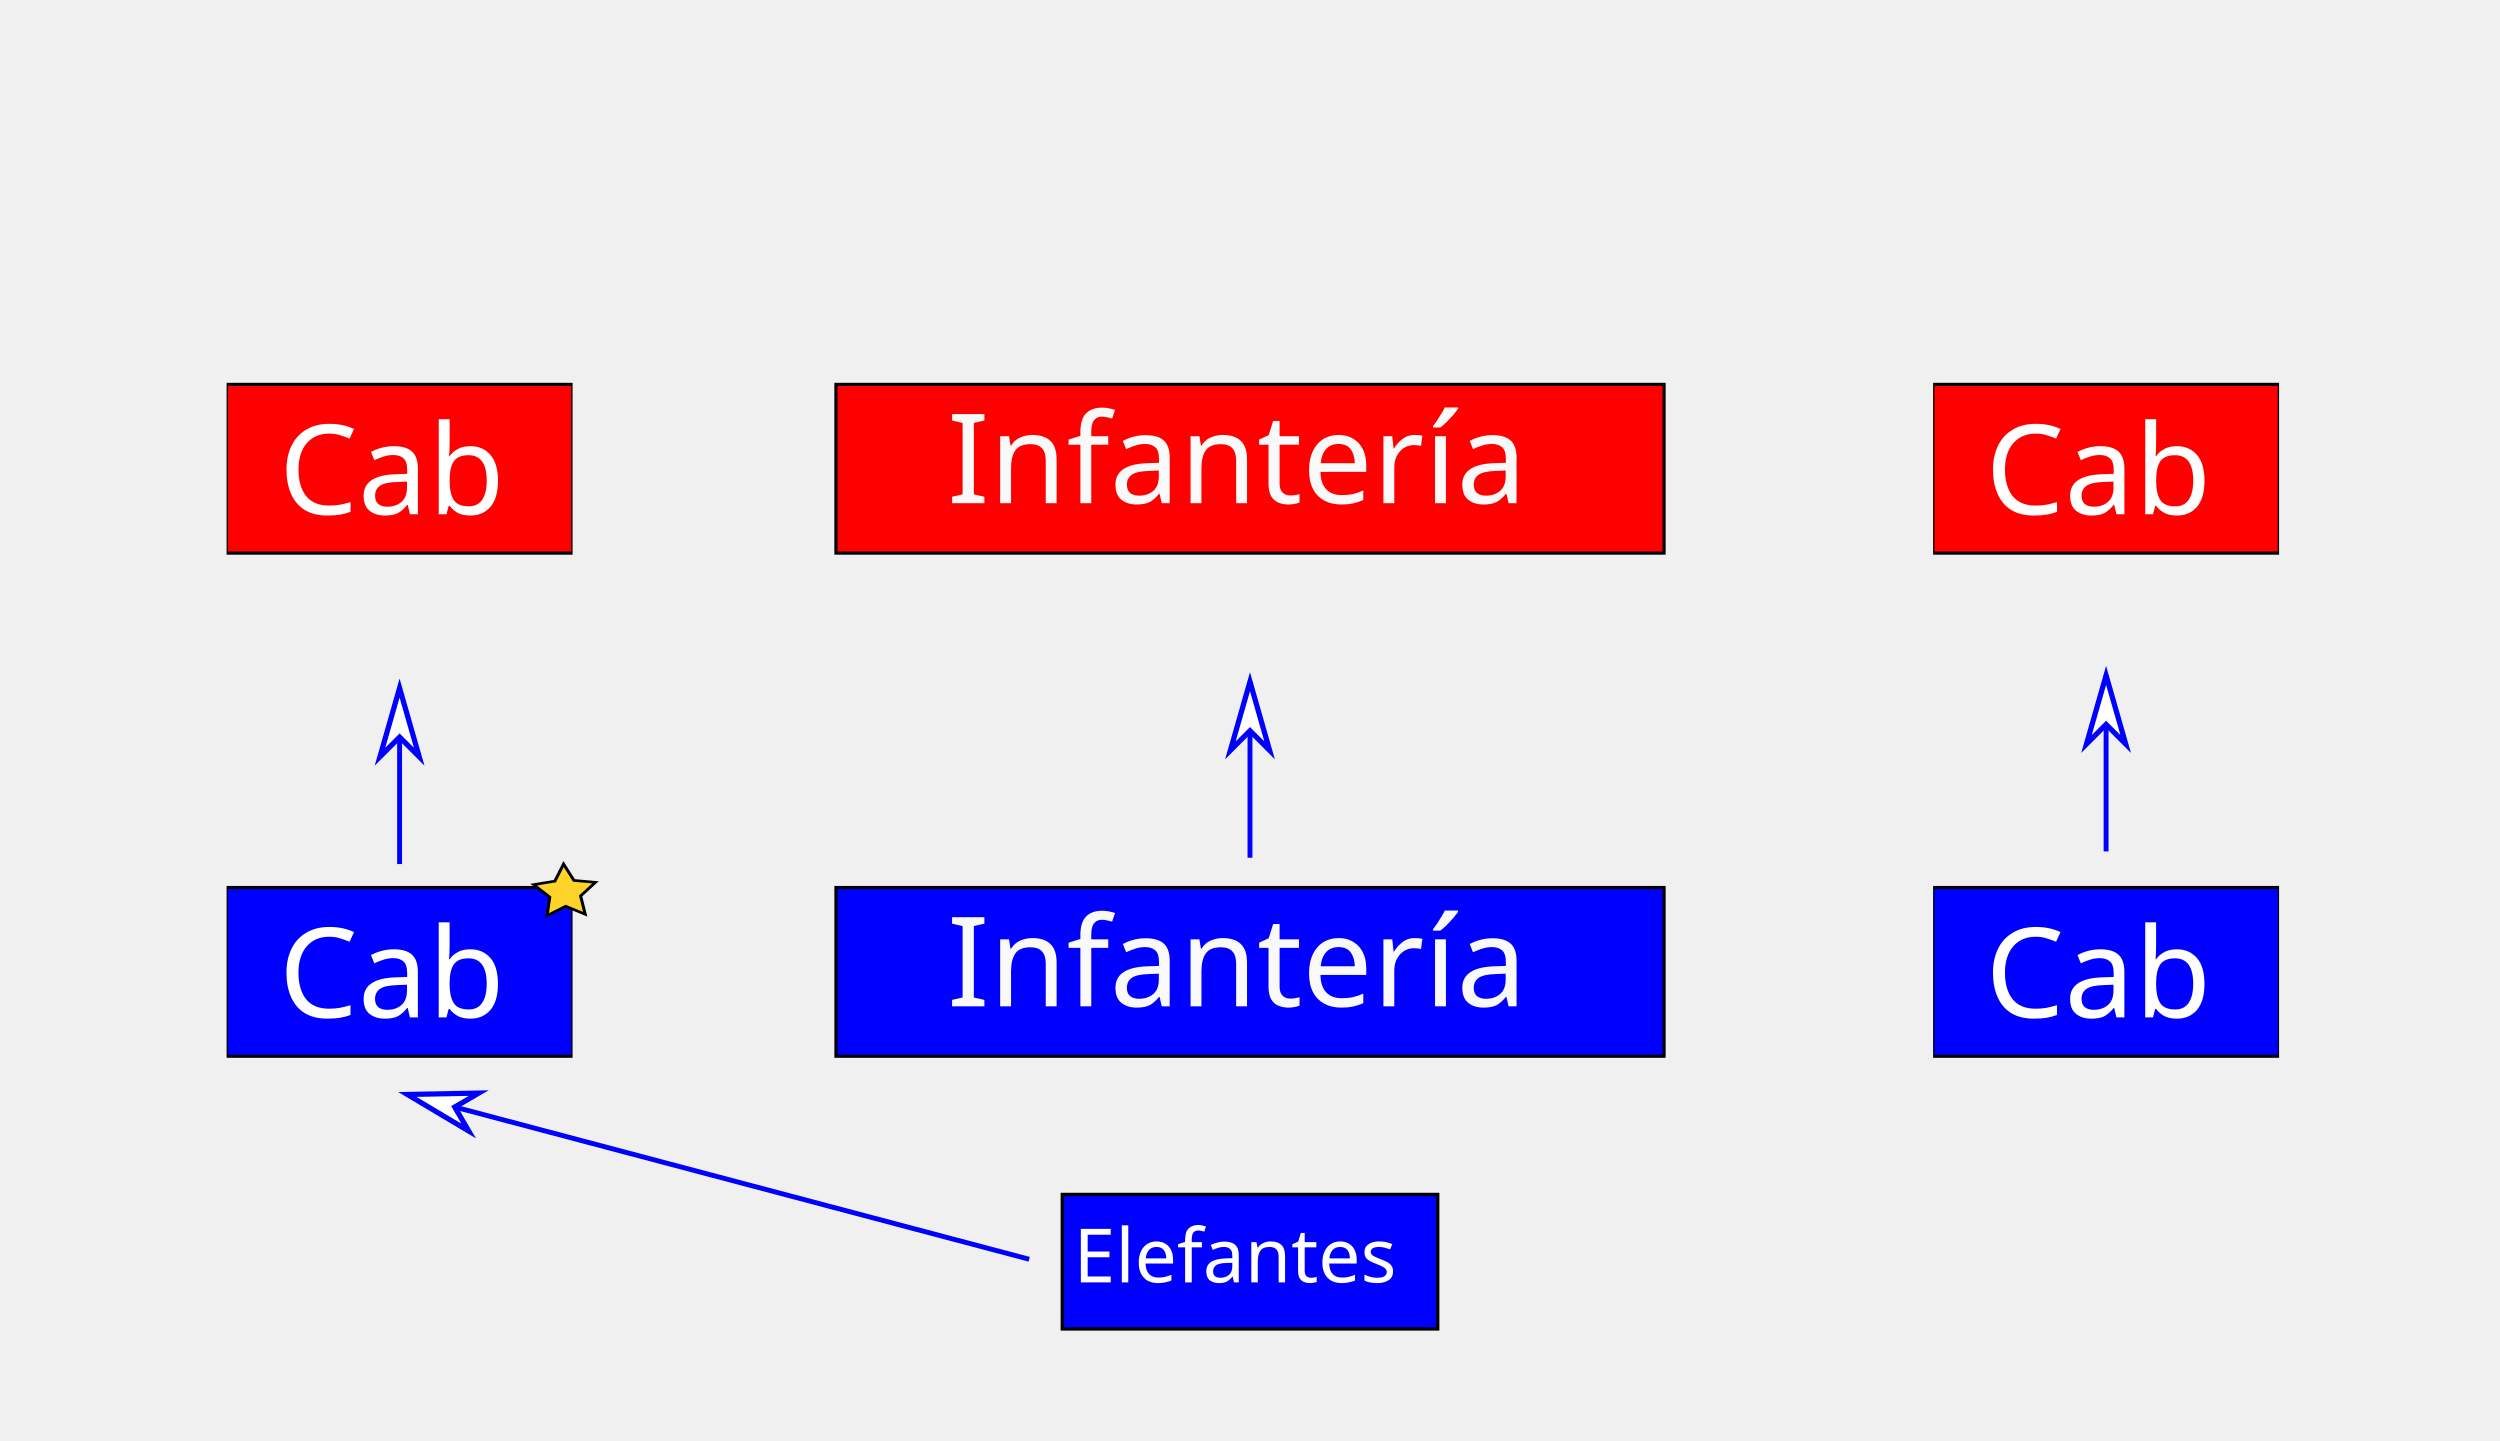
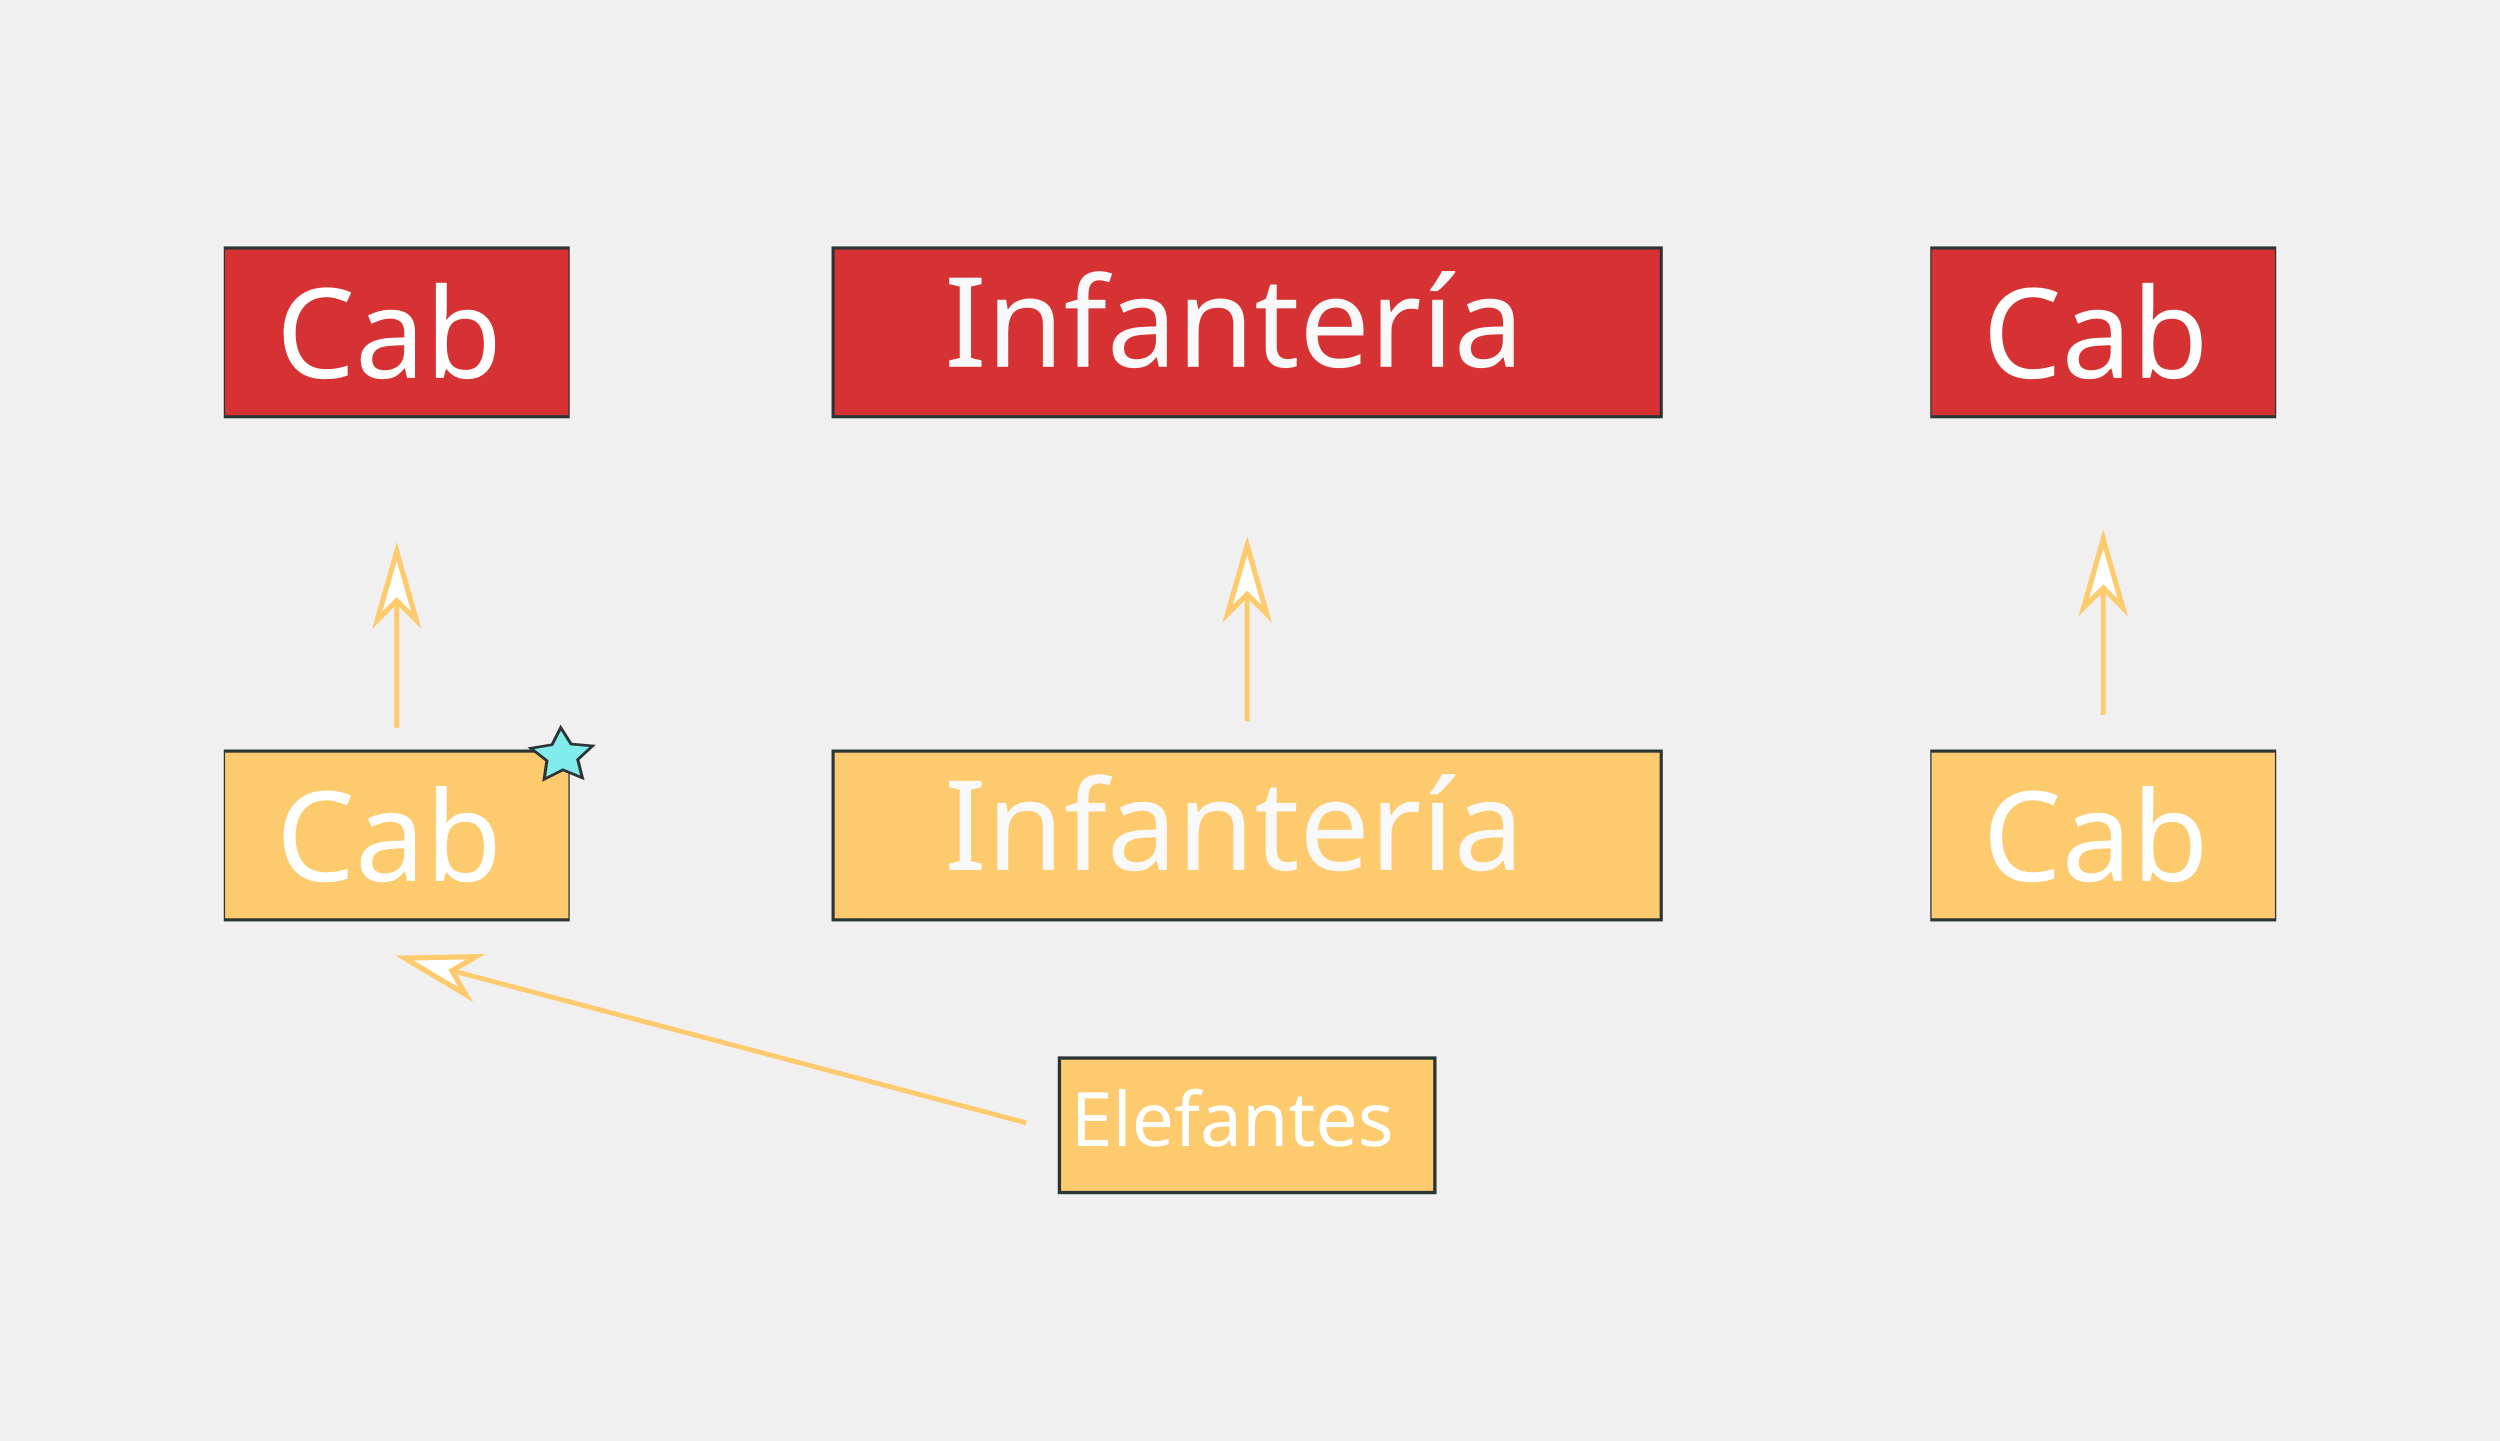
<svg xmlns="http://www.w3.org/2000/svg" xmlns:ns1="http://www.openswatchbook.org/uri/2009/osb" xmlns:xlink="http://www.w3.org/1999/xlink" width="800" height="461" viewBox="0 0 211.667 121.973" version="1.1" id="svg8">
  <defs id="defs2">
    <marker orient="auto" refY="0.0" refX="0.0" id="marker6110" style="overflow:visible;">
-       <path id="path6108" d="M 0.0,0.0 L 5.0,-5.0 L -12.5,0.0 L 5.0,5.0 L 0.0,0.0 z " style="fill-rule:evenodd;stroke:#0000fe;stroke-width:1pt;stroke-opacity:1;fill:#ffffff;fill-opacity:1" transform="scale(0.8) rotate(180) translate(12.5,0)" />
+       <path id="path6108" d="M 0.0,0.0 L 5.0,-5.0 L -12.5,0.0 L 5.0,5.0 L 0.0,0.0 z " style="fill-rule:evenodd;stroke:#fdcb6e;stroke-width:1pt;stroke-opacity:1;fill:#ffffff;fill-opacity:1" transform="scale(0.8) rotate(180) translate(12.5,0)" />
    </marker>
    <marker orient="auto" refY="0.0" refX="0.0" id="marker5804" style="overflow:visible;">
      <path id="path5802" d="M 0.0,0.0 L 5.0,-5.0 L -12.5,0.0 L 5.0,5.0 L 0.0,0.0 z " style="fill-rule:evenodd;stroke:#000000;stroke-width:1pt;stroke-opacity:1;fill:#000000;fill-opacity:1" transform="scale(0.8) rotate(180) translate(12.5,0)" />
    </marker>
    <marker orient="auto" refY="0.0" refX="0.0" id="EmptyTriangleOutL" style="overflow:visible">
      <path id="path5050" d="M 5.77,0.0 L -2.88,5.0 L -2.88,-5.0 L 5.77,0.0 z " style="fill-rule:evenodd;fill:#ffffff;stroke:#000000;stroke-width:1pt;stroke-opacity:1" transform="scale(0.8) translate(-6,0)" />
    </marker>
    <marker orient="auto" refY="0.0" refX="0.0" id="marker5546" style="overflow:visible">
      <path id="path5544" style="fill-rule:evenodd;stroke-width:0.625;stroke-linejoin:round;stroke:#000000;stroke-opacity:1;fill:#000000;fill-opacity:1" d="M 8.719,4.034 L -2.207,0.016 L 8.719,-4.002 C 6.973,-1.63 6.983,1.616 8.719,4.034 z " transform="scale(1.1) translate(1,0)" />
    </marker>
    <marker orient="auto" refY="0.0" refX="0.0" id="DotL" style="overflow:visible">
      <path id="path4951" d="M -2.5,-1.0 C -2.5,1.76 -4.74,4.0 -7.5,4.0 C -10.26,4.0 -12.5,1.76 -12.5,-1.0 C -12.5,-3.76 -10.26,-6.0 -7.5,-6.0 C -4.74,-6.0 -2.5,-3.76 -2.5,-1.0 z " style="fill-rule:evenodd;stroke:#000000;stroke-width:1pt;stroke-opacity:1;fill:#000000;fill-opacity:1" transform="scale(0.8) translate(7.4, 1)" />
    </marker>
    <marker orient="auto" refY="0.0" refX="0.0" id="Arrow2Lend" style="overflow:visible;">
      <path id="path4911" style="fill-rule:evenodd;stroke-width:0.625;stroke-linejoin:round;stroke:#000000;stroke-opacity:1;fill:#0000ff;fill-opacity:1" d="M 8.719,4.034 L -2.207,0.016 L 8.719,-4.002 C 6.973,-1.63 6.983,1.616 8.719,4.034 z " transform="scale(1.1) rotate(180) translate(1,0)" />
    </marker>
    <marker orient="auto" refY="0.0" refX="0.0" id="Arrow1Lend" style="overflow:visible;">
      <path id="path4893" d="M 0.0,0.0 L 5.0,-5.0 L -12.5,0.0 L 5.0,5.0 L 0.0,0.0 z " style="fill-rule:evenodd;stroke:#000000;stroke-width:1pt;stroke-opacity:1;fill:#000000;fill-opacity:1" transform="scale(0.8) rotate(180) translate(12.5,0)" />
    </marker>
    <marker orient="auto" refY="0.0" refX="0.0" id="Arrow2Lstart" style="overflow:visible">
      <path id="path4908" style="fill-rule:evenodd;stroke-width:0.625;stroke-linejoin:round;stroke:#000000;stroke-opacity:1;fill:#000000;fill-opacity:1" d="M 8.719,4.034 L -2.207,0.016 L 8.719,-4.002 C 6.973,-1.63 6.983,1.616 8.719,4.034 z " transform="scale(1.1) translate(1,0)" />
    </marker>
    <marker orient="auto" refY="0.0" refX="0.0" id="marker5168" style="overflow:visible">
      <path id="path5166" d="M 0.0,0.0 L 5.0,-5.0 L -12.5,0.0 L 5.0,5.0 L 0.0,0.0 z " style="fill-rule:evenodd;stroke:#000000;stroke-width:1pt;stroke-opacity:1;fill:#000000;fill-opacity:1" transform="scale(0.8) translate(12.5,0)" />
    </marker>
    <marker orient="auto" refY="0.0" refX="0.0" id="Arrow1Lstart" style="overflow:visible">
      <path id="path4890" d="M 0.0,0.0 L 5.0,-5.0 L -12.5,0.0 L 5.0,5.0 L 0.0,0.0 z " style="fill-rule:evenodd;stroke:#000000;stroke-width:1pt;stroke-opacity:1;fill:#000000;fill-opacity:1" transform="scale(0.8) translate(12.5,0)" />
    </marker>
    <linearGradient id="linearGradient4873" ns1:paint="solid">
      <stop style="stop-color:#000000;stop-opacity:1;" offset="0" id="stop4871" />
    </linearGradient>
    <linearGradient id="linearGradient4660" ns1:paint="solid">
      <stop style="stop-color:#000000;stop-opacity:1;" offset="0" id="stop4658" />
    </linearGradient>
    <linearGradient id="linearGradient4605" ns1:paint="solid">
      <stop style="stop-color:#000000;stop-opacity:1;" offset="0" id="stop4603" />
    </linearGradient>
    <linearGradient id="linearGradient4599" ns1:paint="solid">
      <stop style="stop-color:#0000ff;stop-opacity:1;" offset="0" id="stop4597" />
    </linearGradient>
    <linearGradient id="linearGradient4538" ns1:paint="solid">
      <stop style="stop-color:#000000;stop-opacity:1;" offset="0" id="stop4536" />
    </linearGradient>
    <linearGradient xlink:href="#linearGradient4538" id="linearGradient4540" x1="69.585" y1="125.682" x2="151.606" y2="125.682" gradientUnits="userSpaceOnUse" gradientTransform="matrix(1.017373,0,0,1,-4.065676,30.95625)" />
    <linearGradient xlink:href="#linearGradient4538" id="linearGradient4540-3" x1="69.585" y1="125.682" x2="151.606" y2="125.682" gradientUnits="userSpaceOnUse" gradientTransform="matrix(1.017373,0,0,1,-4.065678,-46.96354)" />
    <linearGradient xlink:href="#linearGradient4599" id="linearGradient4601" x1="74.228" y1="226.491" x2="144.342" y2="226.491" gradientUnits="userSpaceOnUse" />
    <linearGradient xlink:href="#linearGradient4605" id="linearGradient4607" x1="74.228" y1="226.491" x2="144.342" y2="226.491" gradientUnits="userSpaceOnUse" />
-     <linearGradient xlink:href="#linearGradient4599" id="linearGradient4636" gradientUnits="userSpaceOnUse" x1="74.228" y1="226.491" x2="144.342" y2="226.491" gradientTransform="translate(-3.451534,30.82135)" />
-     <linearGradient xlink:href="#linearGradient4605" id="linearGradient4638" gradientUnits="userSpaceOnUse" x1="74.228" y1="226.491" x2="144.342" y2="226.491" gradientTransform="translate(-3.451534,30.82135)" />
-     <linearGradient xlink:href="#linearGradient4660" id="linearGradient4662" x1="70.776" y1="214.715" x2="140.891" y2="214.715" gradientUnits="userSpaceOnUse" />
-     <linearGradient xlink:href="#linearGradient4599" id="linearGradient4710" gradientUnits="userSpaceOnUse" gradientTransform="translate(-3.451534,30.82135)" x1="74.228" y1="226.491" x2="144.342" y2="226.491" />
-     <linearGradient xlink:href="#linearGradient4605" id="linearGradient4712" gradientUnits="userSpaceOnUse" gradientTransform="translate(-3.451534,30.82135)" x1="74.228" y1="226.491" x2="144.342" y2="226.491" />
-     <linearGradient xlink:href="#linearGradient4599" id="linearGradient4777" gradientUnits="userSpaceOnUse" gradientTransform="translate(-3.451534,30.82135)" x1="74.228" y1="226.491" x2="144.342" y2="226.491" />
-     <linearGradient xlink:href="#linearGradient4605" id="linearGradient4779" gradientUnits="userSpaceOnUse" gradientTransform="translate(-3.451534,30.82135)" x1="74.228" y1="226.491" x2="144.342" y2="226.491" />
-     <linearGradient xlink:href="#linearGradient4605" id="linearGradient4822" gradientUnits="userSpaceOnUse" gradientTransform="translate(-3.451534,30.82135)" x1="74.228" y1="226.491" x2="144.342" y2="226.491" />
-     <linearGradient xlink:href="#linearGradient4605" id="linearGradient4867" gradientUnits="userSpaceOnUse" gradientTransform="translate(-3.451534,30.82135)" x1="74.228" y1="226.491" x2="144.342" y2="226.491" />
-     <linearGradient xlink:href="#linearGradient4873" id="linearGradient4875" x1="92.618" y1="281.85" x2="120.768" y2="281.85" gradientUnits="userSpaceOnUse" gradientTransform="matrix(1.129167,0,0,1,-14.64077,0)" />
    <marker orient="auto" refY="0" refX="0" id="marker6110-2" style="overflow:visible">
-       <path id="path6108-9" d="M 0,0 5,-5 -12.5,0 5,5 Z" style="fill:#ffffff;fill-opacity:1;fill-rule:evenodd;stroke:#0000fe;stroke-width:1pt;stroke-opacity:1" transform="matrix(-0.8,0,0,-0.8,-10,0)" />
+       <path id="path6108-9" d="M 0,0 5,-5 -12.5,0 5,5 Z" style="fill:#ffffff;fill-opacity:1;fill-rule:evenodd;stroke:#fdcb6e;stroke-width:1pt;stroke-opacity:1" transform="matrix(-0.8,0,0,-0.8,-10,0)" />
    </marker>
    <marker orient="auto" refY="0" refX="0" id="marker6110-2-5" style="overflow:visible">
-       <path id="path6108-9-5" d="M 0,0 5,-5 -12.5,0 5,5 Z" style="fill:#ffffff;fill-opacity:1;fill-rule:evenodd;stroke:#0000fe;stroke-width:1pt;stroke-opacity:1" transform="matrix(-0.8,0,0,-0.8,-10,0)" />
+       <path id="path6108-9-5" d="M 0,0 5,-5 -12.5,0 5,5 Z" style="fill:#ffffff;fill-opacity:1;fill-rule:evenodd;stroke:#fdcb6e;stroke-width:1pt;stroke-opacity:1" transform="matrix(-0.8,0,0,-0.8,-10,0)" />
    </marker>
    <marker orient="auto" refY="0" refX="0" id="marker6110-3" style="overflow:visible">
      <path id="path6108-6" d="M 0,0 5,-5 -12.5,0 5,5 Z" style="fill:#ffffff;fill-opacity:1;fill-rule:evenodd;stroke:#0000fe;stroke-width:1pt;stroke-opacity:1" transform="matrix(-0.8,0,0,-0.8,-10,0)" />
    </marker>
    <marker orient="auto" refY="0" refX="0" id="marker6110-4" style="overflow:visible">
-       <path id="path6108-7" d="M 0,0 5,-5 -12.5,0 5,5 Z" style="fill:#ffffff;fill-opacity:1;fill-rule:evenodd;stroke:#0000fe;stroke-width:1pt;stroke-opacity:1" transform="matrix(-0.8,0,0,-0.8,-10,0)" />
+       <path id="path6108-7" d="M 0,0 5,-5 -12.5,0 5,5 Z" style="fill:#ffffff;fill-opacity:1;fill-rule:evenodd;stroke:#fdcb6e;stroke-width:1pt;stroke-opacity:1" transform="matrix(-0.8,0,0,-0.8,-10,0)" />
    </marker>
  </defs>
  <g id="layer1" transform="translate(0,-175.0271)">
    <flowRoot transform="matrix(0.2645833,0,0,0.2645833,0,175.0271)" style="font-style:normal;font-weight:normal;font-size:40px;line-height:1.25;font-family:sans-serif;letter-spacing:0px;word-spacing:0px;fill:#000000;fill-opacity:1;stroke:none" id="flowRoot4615" xml:space="preserve">
      <flowRegion id="flowRegion4617">
        <rect y="367" x="276" height="41" width="251" id="rect4619" />
      </flowRegion>
      <flowPara id="flowPara4621">INfanteríaInfanter</flowPara>
      <flowPara id="flowPara4623" />
    </flowRoot>
-     <rect y="250.169" x="70.776" height="14.287" width="70.115" id="rect4580" style="fill:url(#linearGradient4636);fill-opacity:1;stroke:url(#linearGradient4638);stroke-width:0.265" />
-     <text xml:space="preserve" style="font-style:normal;font-weight:normal;font-size:10.583px;line-height:1.25;font-family:sans-serif;letter-spacing:0px;word-spacing:0px;fill:#f9f9f9;fill-opacity:1;stroke:none;stroke-width:0.265" x="80.186" y="260.232" id="text4627">
-       <tspan id="tspan4625" x="80.186" y="260.232" style="fill:#f9f9f9;stroke-width:0.265">Infantería</tspan>
-     </text>
-     <g id="g4736" transform="translate(0,-5.396898)">
-       <g id="g4672-6" transform="matrix(0.4161938,0,0,1,-10.21535,5.396898)">
-         <rect y="250.169" x="70.776" height="14.287" width="70.115" id="rect4580-6" style="fill:url(#linearGradient4710);fill-opacity:1;stroke:url(#linearGradient4712);stroke-width:0.265" />
+     <g id="g1165" transform="translate(-0.2407039,-11.54843)">
+       <rect style="fill:#fdcb6e;fill-opacity:1;stroke:#2d3436;stroke-width:0.265;stroke-opacity:1" id="rect4580" width="70.115" height="14.287" x="70.776" y="250.169" />
+       <text id="text4627" y="260.232" x="80.186" style="font-style:normal;font-weight:normal;font-size:10.583px;line-height:1.25;font-family:sans-serif;letter-spacing:0px;word-spacing:0px;fill:#f9f9f9;fill-opacity:1;stroke:none;stroke-width:0.265" xml:space="preserve">
+         <tspan style="fill:#f9f9f9;stroke-width:0.265" y="260.232" x="80.186" id="tspan4625">Infantería</tspan>
+       </text>
+       <g style="fill:#fdcb6e;fill-opacity:1;stroke:#2d3436;stroke-opacity:1" id="g4672-6" transform="matrix(0.4161938,0,0,1,-10.21535,0)">
+         <rect y="250.169" x="70.776" height="14.287" width="70.115" id="rect4580-6" style="fill:#fdcb6e;fill-opacity:1;stroke:#2d3436;stroke-width:0.265;stroke-opacity:1" />
      </g>
-       <text xml:space="preserve" style="font-style:normal;font-weight:normal;font-size:10.583px;line-height:1.25;font-family:sans-serif;letter-spacing:0px;word-spacing:0px;fill:#ffffff;fill-opacity:1;stroke:none;stroke-width:0.265" x="23.615" y="266.562" id="text4720">
-         <tspan id="tspan4718" x="23.615" y="266.562" style="fill:#ffffff;stroke-width:0.265">Cab</tspan>
+       <text xml:space="preserve" style="font-style:normal;font-weight:normal;font-size:10.583px;line-height:1.25;font-family:sans-serif;letter-spacing:0px;word-spacing:0px;fill:#ffffff;fill-opacity:1;stroke:none;stroke-width:0.265" x="23.615" y="261.165" id="text4720">
+         <tspan id="tspan4718" x="23.615" y="261.165" style="fill:#ffffff;stroke-width:0.265">Cab</tspan>
      </text>
+       <rect style="fill:#d63031;fill-opacity:0.988;stroke:#2d3436;stroke-width:0.265;stroke-opacity:1" id="rect4580-0" width="70.115" height="14.287" x="70.776" y="207.571" />
+       <text id="text4627-5" y="217.634" x="80.186" style="font-style:normal;font-weight:normal;font-size:10.583px;line-height:1.25;font-family:sans-serif;letter-spacing:0px;word-spacing:0px;fill:#f9f9f9;fill-opacity:1;stroke:none;stroke-width:0.265" xml:space="preserve">
+         <tspan style="fill:#f9f9f9;stroke-width:0.265" y="217.634" x="80.186" id="tspan4625-9">Infantería</tspan>
+       </text>
+       <g style="fill:#fdcb6e;fill-opacity:1;stroke:#2d3436;stroke-opacity:1" id="g4672-6-2" transform="matrix(0.4161938,0,0,1,134.2691,0)">
+         <rect y="250.169" x="70.776" height="14.287" width="70.115" id="rect4580-6-6" style="fill:#fdcb6e;fill-opacity:1;stroke:#2d3436;stroke-width:0.265;stroke-opacity:1" />
+       </g>
+       <text xml:space="preserve" style="font-style:normal;font-weight:normal;font-size:10.583px;line-height:1.25;font-family:sans-serif;letter-spacing:0px;word-spacing:0px;fill:#ffffff;fill-opacity:1;stroke:none;stroke-width:0.265" x="168.1" y="261.165" id="text4720-8">
+         <tspan id="tspan4718-5" x="168.1" y="261.165" style="fill:#ffffff;stroke-width:0.265">Cab</tspan>
+       </text>
+       <g style="fill:#d63031;fill-opacity:0.988;stroke:#2d3436;stroke-opacity:1" id="g4672-6-9" transform="matrix(0.4161938,0,0,1,-10.21535,-42.59792)">
+         <rect y="250.169" x="70.776" height="14.287" width="70.115" id="rect4580-6-7" style="fill:#d63031;fill-opacity:0.988;stroke:#2d3436;stroke-width:0.265;stroke-opacity:1" />
+       </g>
+       <text xml:space="preserve" style="font-style:normal;font-weight:normal;font-size:10.583px;line-height:1.25;font-family:sans-serif;letter-spacing:0px;word-spacing:0px;fill:#ffffff;fill-opacity:1;stroke:none;stroke-width:0.265" x="23.615" y="218.567" id="text4720-9">
+         <tspan id="tspan4718-54" x="23.615" y="218.567" style="fill:#ffffff;stroke-width:0.265">Cab</tspan>
+       </text>
+       <g style="fill:#d63031;fill-opacity:0.988;stroke:#2d3436;stroke-opacity:1" id="g4672-6-9-6" transform="matrix(0.4161938,0,0,1,134.2691,-42.59792)">
+         <rect y="250.169" x="70.776" height="14.287" width="70.115" id="rect4580-6-7-3" style="fill:#d63031;fill-opacity:0.988;stroke:#2d3436;stroke-width:0.265;stroke-opacity:1" />
+       </g>
+       <text xml:space="preserve" style="font-style:normal;font-weight:normal;font-size:10.583px;line-height:1.25;font-family:sans-serif;letter-spacing:0px;word-spacing:0px;fill:#ffffff;fill-opacity:1;stroke:none;stroke-width:0.265" x="168.1" y="218.567" id="text4720-9-0">
+         <tspan id="tspan4718-54-1" x="168.1" y="218.567" style="fill:#ffffff;stroke-width:0.265">Cab</tspan>
+       </text>
+       <rect y="276.156" x="89.94" height="11.389" width="31.787" id="rect4869" style="fill:#fdcb6e;fill-opacity:1;stroke:#2d3436;stroke-width:0.281;stroke-opacity:1" />
+       <text id="text4879" y="283.602" x="90.901" style="font-style:normal;font-weight:normal;font-size:10.583px;line-height:1.25;font-family:sans-serif;letter-spacing:0px;word-spacing:0px;fill:#000000;fill-opacity:1;stroke:none;stroke-width:0.265" xml:space="preserve">
+         <tspan style="font-size:6.35px;fill:#ffffff;stroke-width:0.265" y="283.602" x="90.901" id="tspan4877">Elefantes</tspan>
+       </text>
+       <path id="path6106" d="m 105.833,247.649 c 0,-11.302 0,-14.901 0,-14.901" style="fill:#ffffff;stroke:#fdcb6e;stroke-width:0.415;stroke-linecap:butt;stroke-linejoin:miter;stroke-miterlimit:4;stroke-dasharray:none;stroke-opacity:1;marker-end:url(#marker6110)" />
+       <path id="path6106-9" d="m 178.316,247.112 c 0,-11.302 0,-14.901 0,-14.901" style="fill:#ffffff;stroke:#fdcb6e;stroke-width:0.415;stroke-linecap:butt;stroke-linejoin:miter;stroke-miterlimit:4;stroke-dasharray:none;stroke-opacity:1;marker-end:url(#marker6110-2)" />
+       <path id="path6106-9-9" d="m 33.832,248.186 c 0,-11.302 0,-14.901 0,-14.901" style="fill:#ffffff;stroke:#fdcb6e;stroke-width:0.415;stroke-linecap:butt;stroke-linejoin:miter;stroke-miterlimit:4;stroke-dasharray:none;stroke-opacity:1;marker-end:url(#marker6110-2-5)" />
+       <path id="path6106-3" d="M 87.138,281.645 34.49,267.692" style="fill:#ffffff;stroke:#fdcb6e;stroke-width:0.415;stroke-linecap:butt;stroke-linejoin:miter;stroke-miterlimit:4;stroke-dasharray:none;stroke-opacity:1;marker-end:url(#marker6110-4)" />
+       <path transform="matrix(0.6291428,0,0,0.5451092,17.36907,114.1961)" d="m 51.144,253.592 -2.627,-1.239 -2.51,1.461 0.367,-2.881 -2.165,-1.935 2.853,-0.542 1.171,-2.657 1.397,2.546 2.889,0.293 -1.99,2.115 z" id="path11324" style="fill:#81ecec;fill-opacity:1;stroke:#2d3436;stroke-width:0.415;stroke-linecap:butt;stroke-miterlimit:4;stroke-dasharray:none;stroke-opacity:1" />
    </g>
-     <rect y="207.571" x="70.776" height="14.287" width="70.115" id="rect4580-0" style="fill:#ff0000;fill-opacity:1;stroke:url(#linearGradient4662);stroke-width:0.265" />
-     <text xml:space="preserve" style="font-style:normal;font-weight:normal;font-size:10.583px;line-height:1.25;font-family:sans-serif;letter-spacing:0px;word-spacing:0px;fill:#f9f9f9;fill-opacity:1;stroke:none;stroke-width:0.265" x="80.186" y="217.634" id="text4627-5">
-       <tspan id="tspan4625-9" x="80.186" y="217.634" style="fill:#f9f9f9;stroke-width:0.265">Infantería</tspan>
-     </text>
-     <g id="g4736-2" transform="translate(144.4844,-5.396898)">
-       <g id="g4672-6-2" transform="matrix(0.4161938,0,0,1,-10.21535,5.396898)">
-         <rect y="250.169" x="70.776" height="14.287" width="70.115" id="rect4580-6-6" style="fill:url(#linearGradient4777);fill-opacity:1;stroke:url(#linearGradient4779);stroke-width:0.265" />
-       </g>
-       <text xml:space="preserve" style="font-style:normal;font-weight:normal;font-size:10.583px;line-height:1.25;font-family:sans-serif;letter-spacing:0px;word-spacing:0px;fill:#ffffff;fill-opacity:1;stroke:none;stroke-width:0.265" x="23.615" y="266.562" id="text4720-8">
-         <tspan id="tspan4718-5" x="23.615" y="266.562" style="fill:#ffffff;stroke-width:0.265">Cab</tspan>
-       </text>
-     </g>
-     <g id="g4832" transform="translate(-22.99756,-48.24857)">
-       <g style="fill:#ff0000" id="g4672-6-9" transform="matrix(0.4161938,0,0,1,12.78221,5.650654)">
-         <rect y="250.169" x="70.776" height="14.287" width="70.115" id="rect4580-6-7" style="fill:#ff0000;fill-opacity:1;stroke:url(#linearGradient4822);stroke-width:0.265" />
-       </g>
-       <text xml:space="preserve" style="font-style:normal;font-weight:normal;font-size:10.583px;line-height:1.25;font-family:sans-serif;letter-spacing:0px;word-spacing:0px;fill:#ffffff;fill-opacity:1;stroke:none;stroke-width:0.265" x="46.613" y="266.816" id="text4720-9">
-         <tspan id="tspan4718-54" x="46.613" y="266.816" style="fill:#ffffff;stroke-width:0.265">Cab</tspan>
-       </text>
-     </g>
-     <g id="g4832-3" transform="translate(121.4869,-48.24857)">
-       <g style="fill:#ff0000" id="g4672-6-9-6" transform="matrix(0.4161938,0,0,1,12.78221,5.650654)">
-         <rect y="250.169" x="70.776" height="14.287" width="70.115" id="rect4580-6-7-3" style="fill:#ff0000;fill-opacity:1;stroke:url(#linearGradient4867);stroke-width:0.265" />
-       </g>
-       <text xml:space="preserve" style="font-style:normal;font-weight:normal;font-size:10.583px;line-height:1.25;font-family:sans-serif;letter-spacing:0px;word-spacing:0px;fill:#ffffff;fill-opacity:1;stroke:none;stroke-width:0.265" x="46.613" y="266.816" id="text4720-9-0">
-         <tspan id="tspan4718-54-1" x="46.613" y="266.816" style="fill:#ffffff;stroke-width:0.265">Cab</tspan>
-       </text>
-     </g>
-     <rect style="fill:#0000ff;fill-opacity:1;stroke:url(#linearGradient4875);stroke-width:0.281" id="rect4869" width="31.787" height="11.389" x="89.94" y="276.156" />
-     <text xml:space="preserve" style="font-style:normal;font-weight:normal;font-size:10.583px;line-height:1.25;font-family:sans-serif;letter-spacing:0px;word-spacing:0px;fill:#000000;fill-opacity:1;stroke:none;stroke-width:0.265" x="90.901" y="283.602" id="text4879">
-       <tspan id="tspan4877" x="90.901" y="283.602" style="font-size:6.35px;fill:#ffffff;stroke-width:0.265">Elefantes</tspan>
-     </text>
-     <path style="fill:#ffffff;stroke:#0000fe;stroke-width:0.415;stroke-linecap:butt;stroke-linejoin:miter;stroke-miterlimit:4;stroke-dasharray:none;stroke-opacity:1;marker-end:url(#marker6110)" d="m 105.833,247.649 c 0,-11.302 0,-14.901 0,-14.901" id="path6106" />
-     <path style="fill:#ffffff;stroke:#0000fe;stroke-width:0.415;stroke-linecap:butt;stroke-linejoin:miter;stroke-miterlimit:4;stroke-dasharray:none;stroke-opacity:1;marker-end:url(#marker6110-2)" d="m 178.316,247.112 c 0,-11.302 0,-14.901 0,-14.901" id="path6106-9" />
-     <path style="fill:#ffffff;stroke:#0000fe;stroke-width:0.415;stroke-linecap:butt;stroke-linejoin:miter;stroke-miterlimit:4;stroke-dasharray:none;stroke-opacity:1;marker-end:url(#marker6110-2-5)" d="m 33.832,248.186 c 0,-11.302 0,-14.901 0,-14.901" id="path6106-9-9" />
-     <path style="fill:#ffffff;stroke:#0000fe;stroke-width:0.415;stroke-linecap:butt;stroke-linejoin:miter;stroke-miterlimit:4;stroke-dasharray:none;stroke-opacity:1;marker-end:url(#marker6110-4)" d="M 87.138,281.645 34.49,267.692" id="path6106-3" />
-     <path style="fill:#ffd42a;fill-opacity:1;stroke:#000000;stroke-width:0.415;stroke-linecap:butt;stroke-miterlimit:4;stroke-dasharray:none;stroke-opacity:1" id="path11324" d="m 51.144,253.592 -2.627,-1.239 -2.51,1.461 0.367,-2.881 -2.165,-1.935 2.853,-0.542 1.171,-2.657 1.397,2.546 2.889,0.293 -1.99,2.115 z" transform="matrix(0.6291428,0,0,0.5451092,17.36907,114.1961)" />
  </g>
</svg>
